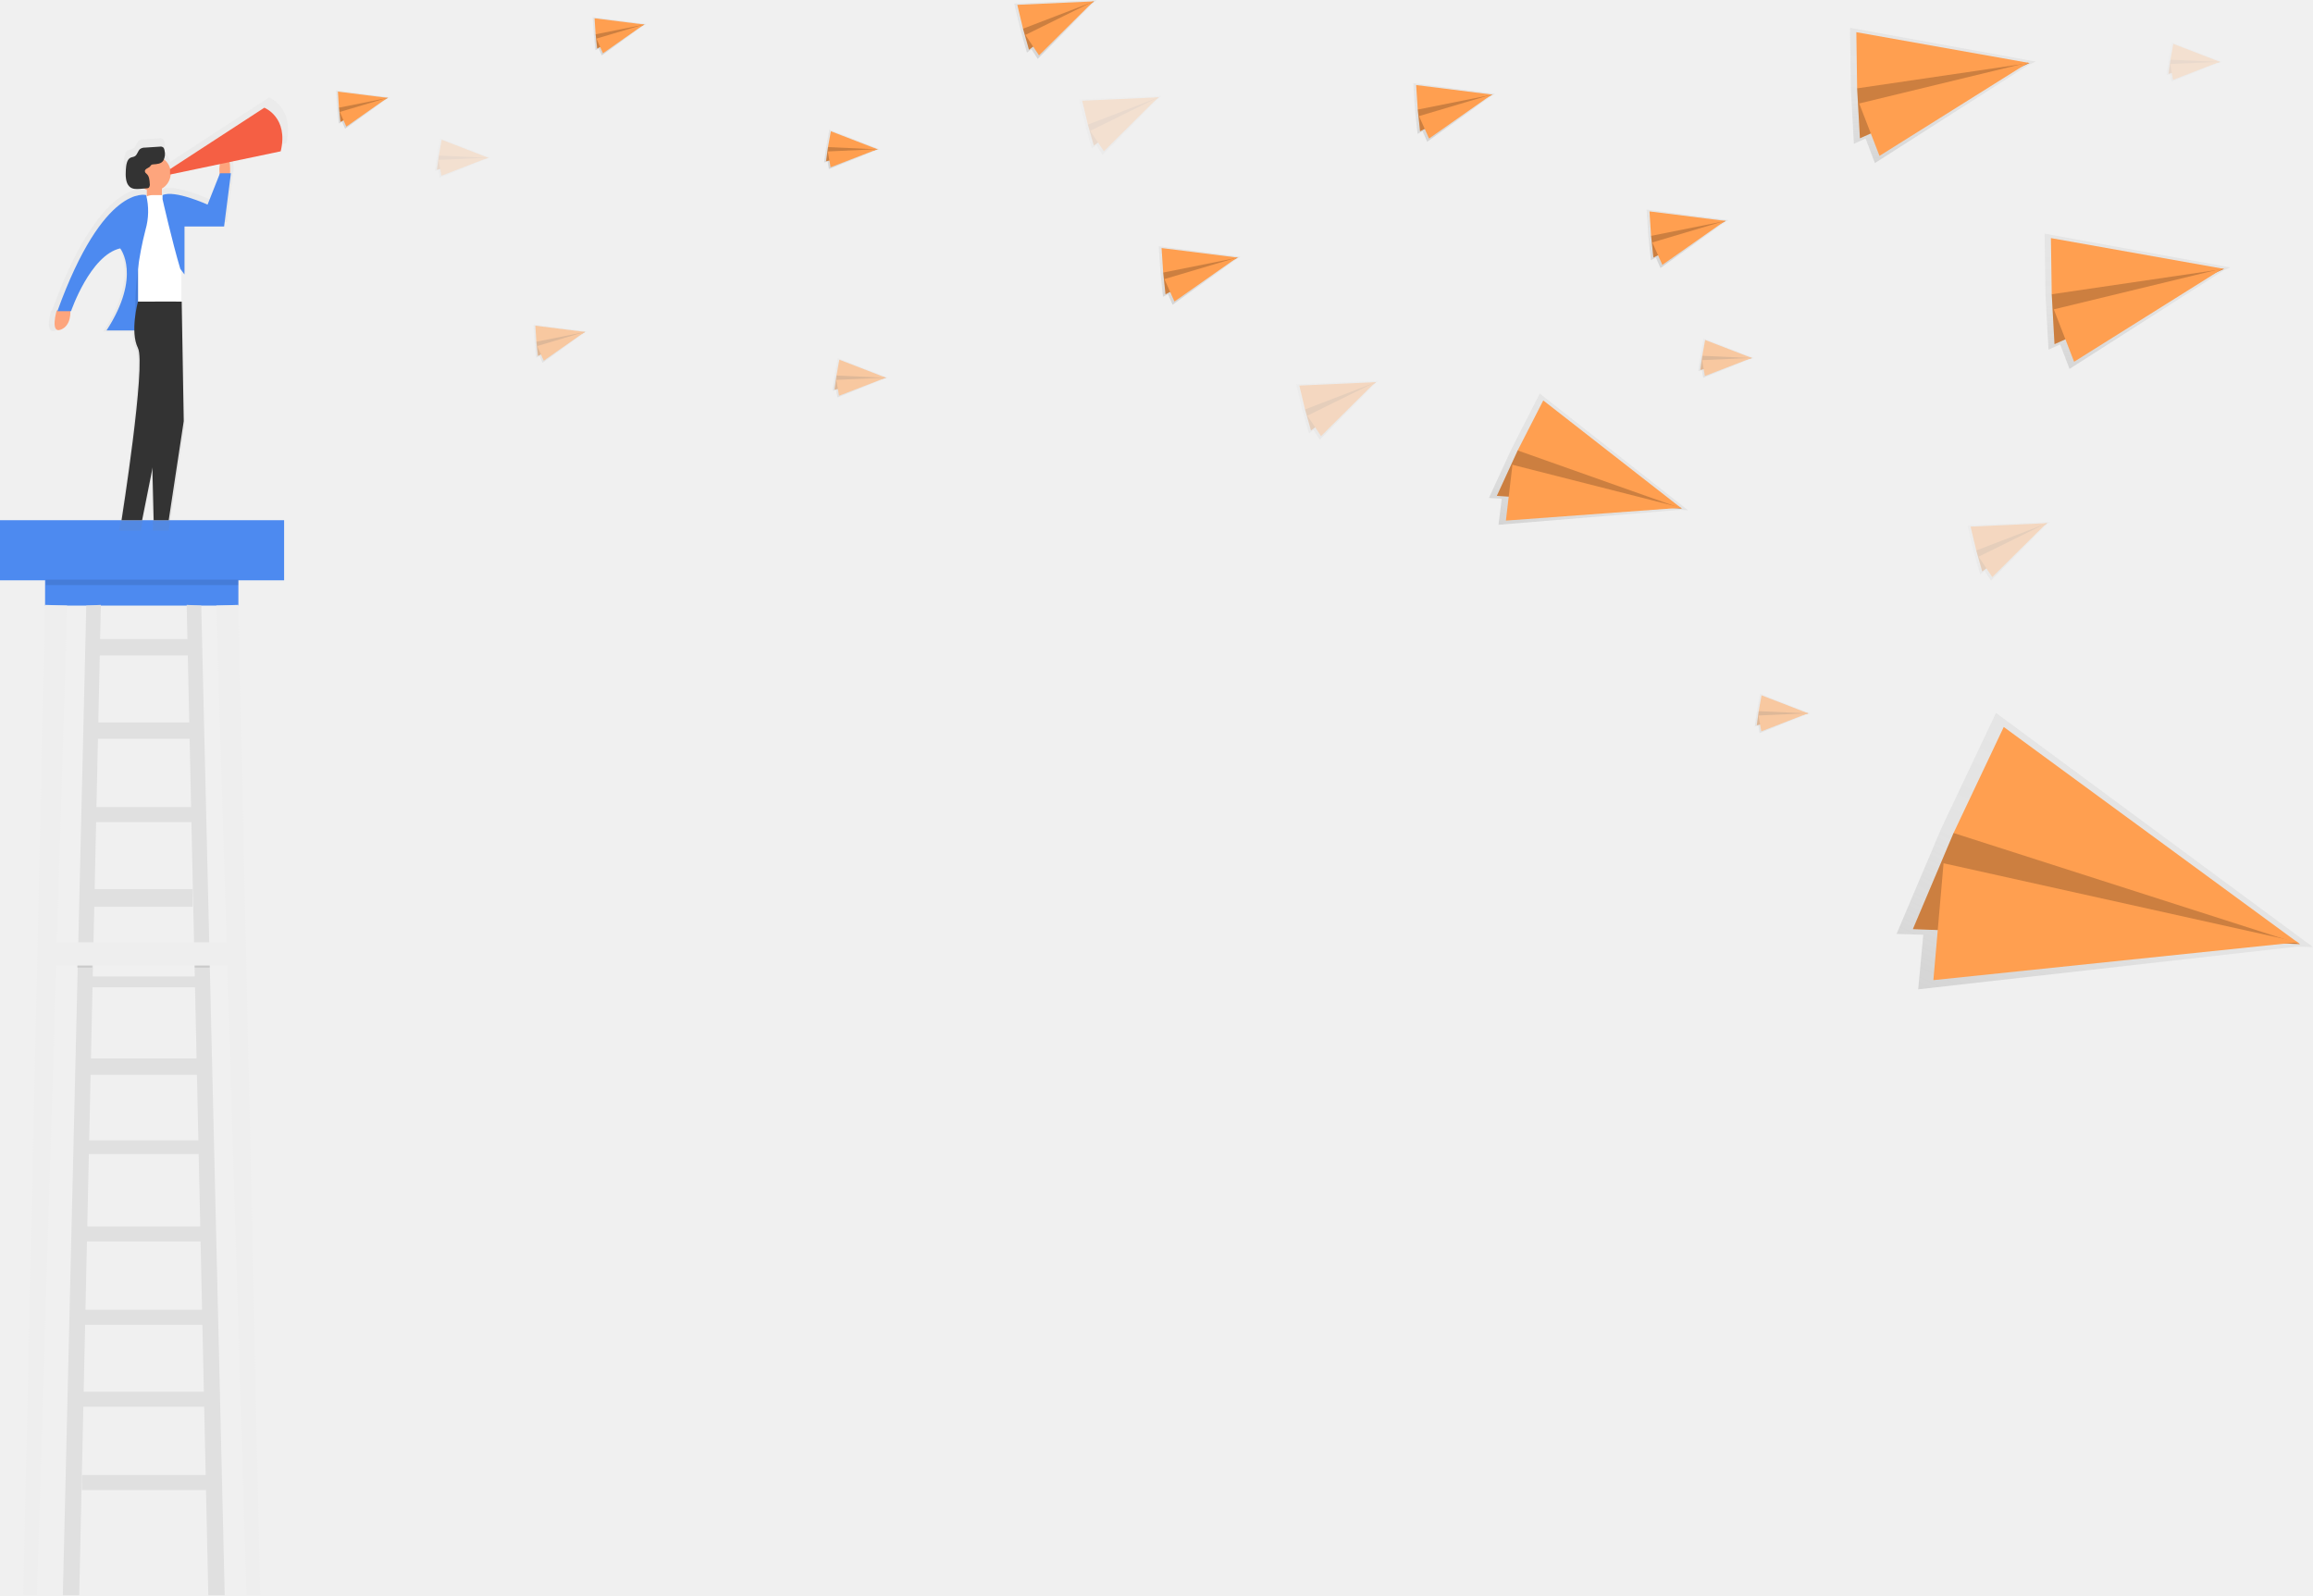
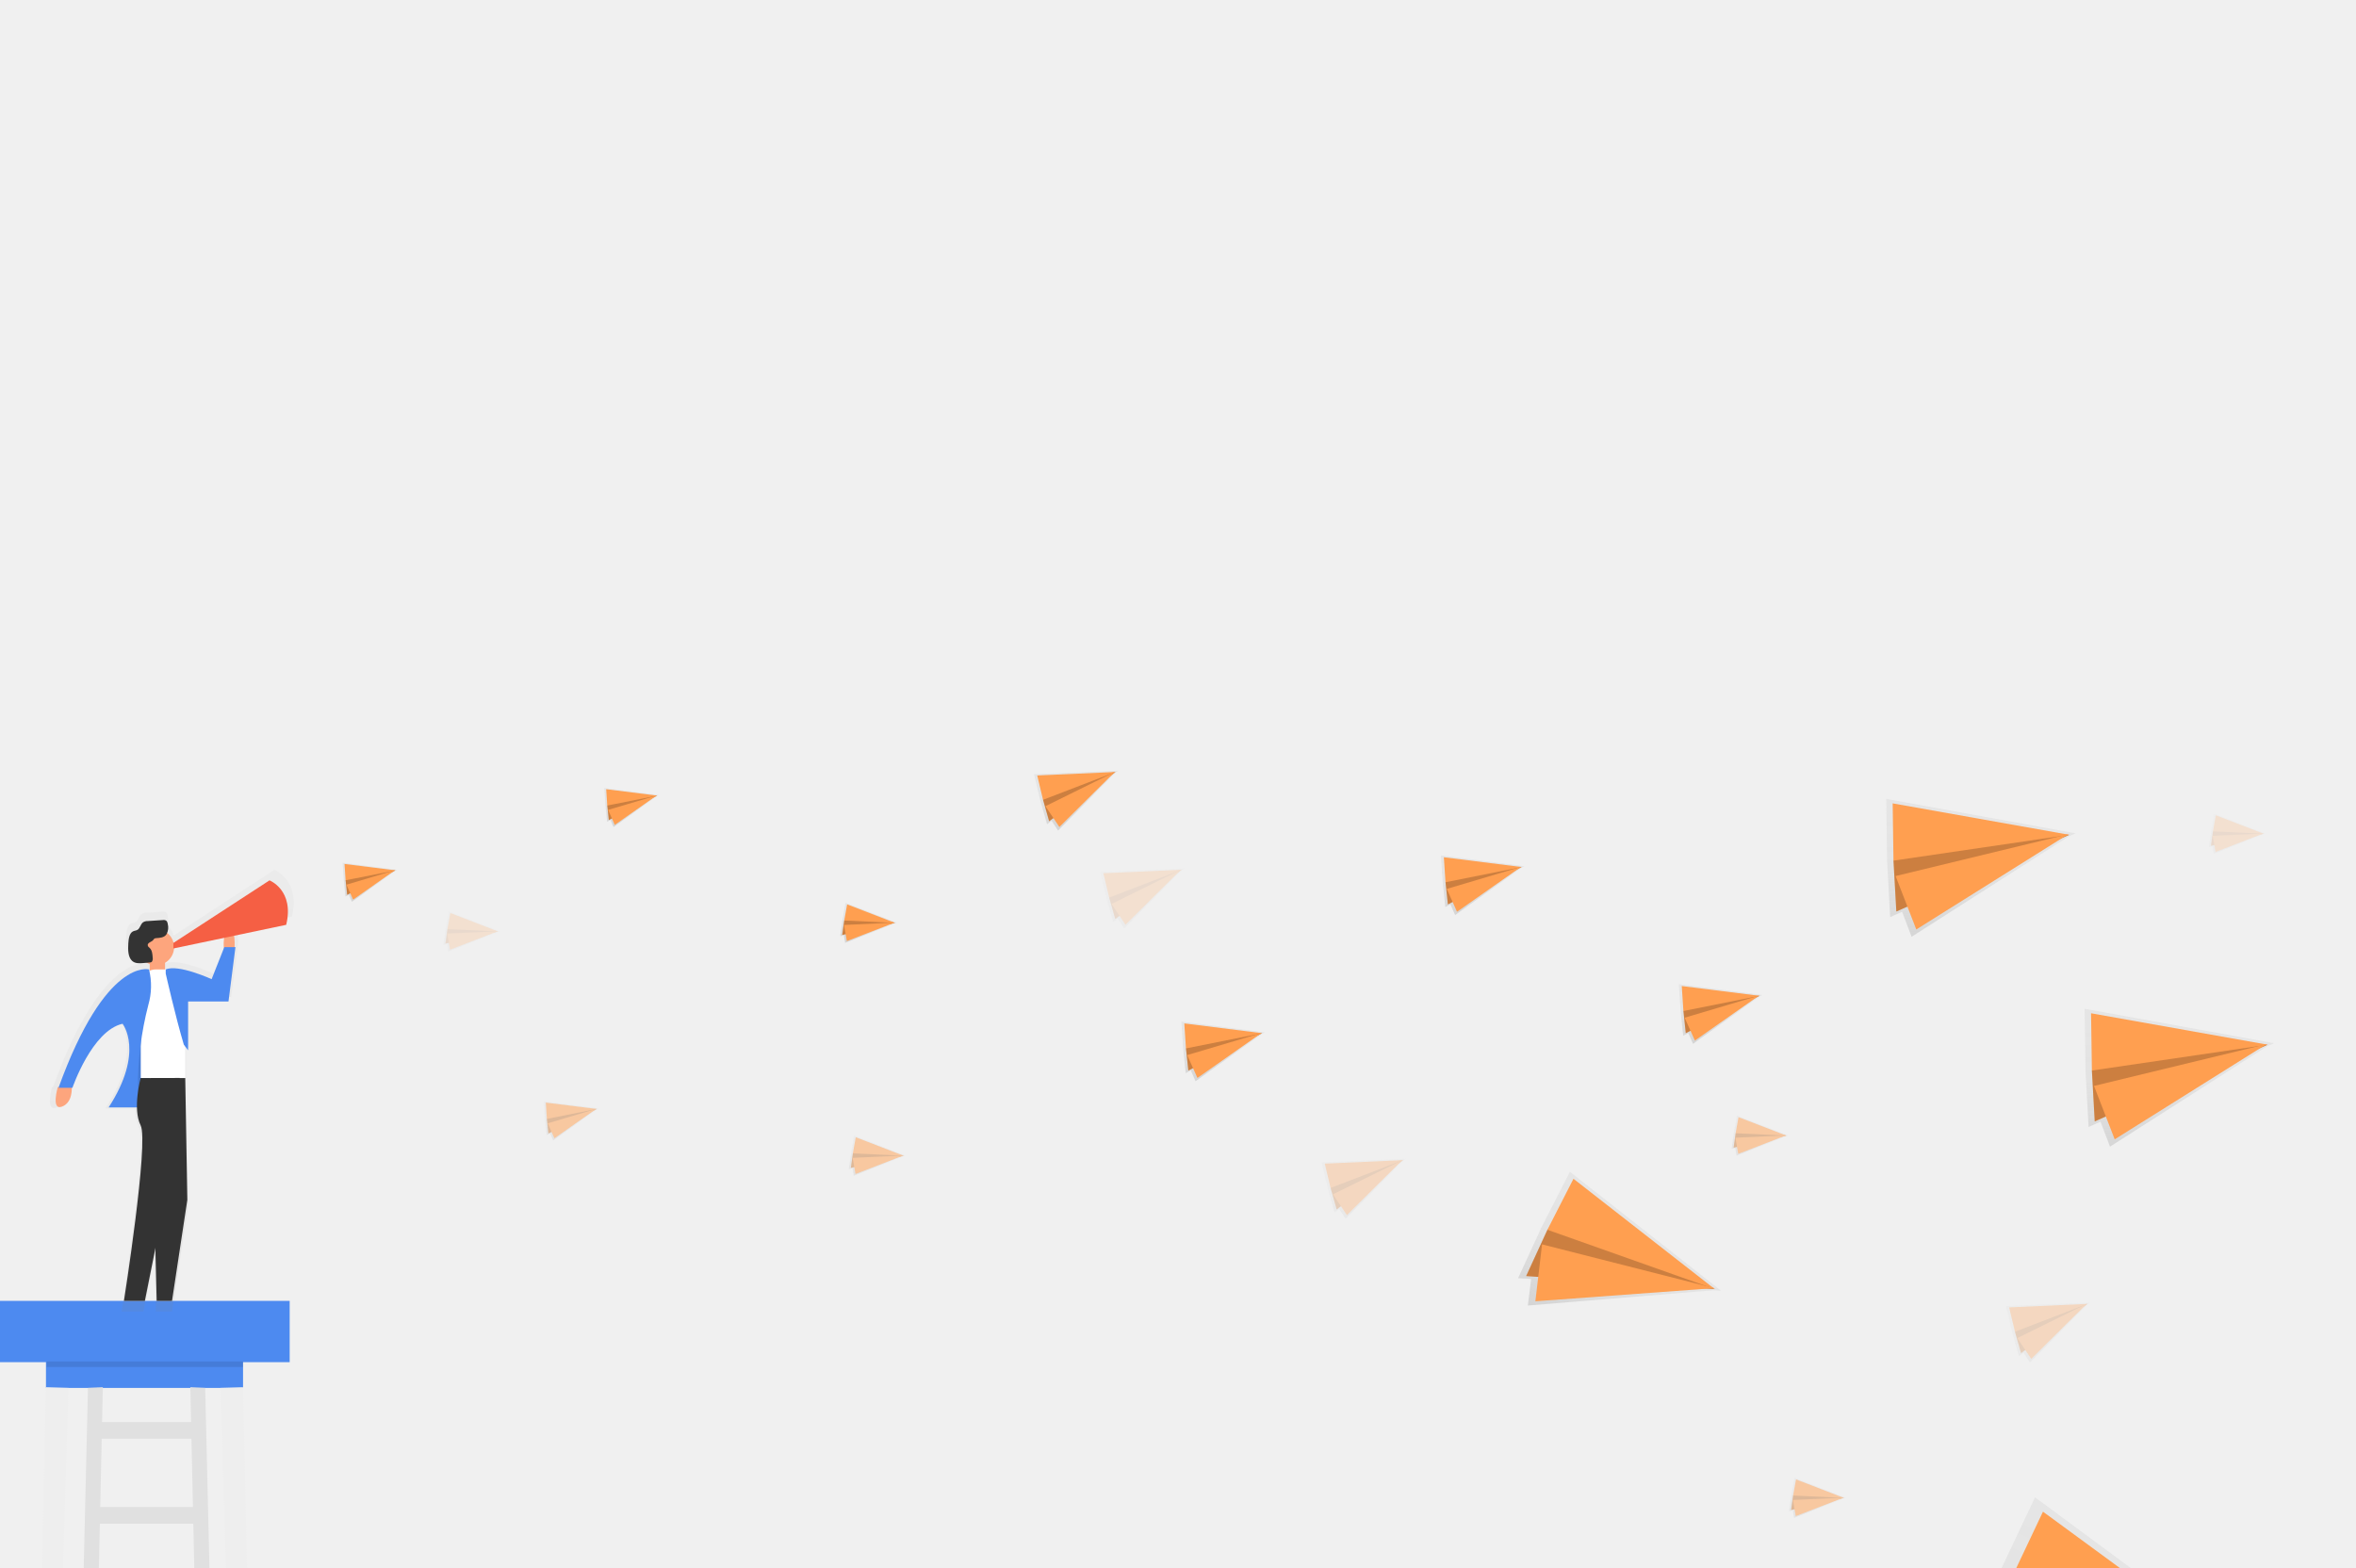
- <svg xmlns="http://www.w3.org/2000/svg" xmlns:xlink="http://www.w3.org/1999/xlink" id="c1beeda2-3973-4ae6-86a9-52f16471172f" data-name="Layer 1" width="901.87" height="622" viewBox="0 0 901.87 622">
+ <svg xmlns="http://www.w3.org/2000/svg" xmlns:xlink="http://www.w3.org/1999/xlink" id="c1beeda2-3973-4ae6-86a9-52f16471172f" data-name="Layer 1" width="901.87" height="600" viewBox="0 0 901 10">
  <defs>
    <linearGradient id="cb4c75d7-b8af-4b7c-b93c-0d81a615737d" x1="214.76" y1="345.82" x2="214.76" y2="176.98" gradientUnits="userSpaceOnUse">
      <stop offset="0" stop-color="gray" stop-opacity="0.25" />
      <stop offset="0.54" stop-color="gray" stop-opacity="0.12" />
      <stop offset="1" stop-color="gray" stop-opacity="0.1" />
    </linearGradient>
    <linearGradient id="7dbfc0ad-0edd-4962-ae53-3e10f8076a30" x1="370.41" y1="529.73" x2="370.41" y2="514.61" gradientTransform="translate(-261.96 -454.67) rotate(-3.75)" xlink:href="#cb4c75d7-b8af-4b7c-b93c-0d81a615737d" />
    <linearGradient id="2e677a00-ad84-462f-a755-cc915391eaef" x1="472.13" y1="507.75" x2="472.13" y2="492.63" gradientTransform="translate(-261.96 -454.67) rotate(-3.75)" xlink:href="#cb4c75d7-b8af-4b7c-b93c-0d81a615737d" />
    <linearGradient id="6fc9dfcb-959f-45f5-9e30-981ed1ece4ee" x1="646.14" y1="517.73" x2="646.14" y2="494.63" gradientTransform="translate(-332.83 -332.73) rotate(-13.48)" xlink:href="#cb4c75d7-b8af-4b7c-b93c-0d81a615737d" />
    <linearGradient id="39a84653-3cf1-4134-ab42-bf2b0e824fc4" x1="557.24" y1="563.18" x2="557.24" y2="548.06" gradientTransform="translate(-117.85 -585.68) rotate(10.2)" xlink:href="#cb4c75d7-b8af-4b7c-b93c-0d81a615737d" />
    <linearGradient id="7782327f-ae36-4a9a-b462-151375f444b6" x1="441.24" y1="625.84" x2="441.24" y2="610.73" gradientTransform="translate(-261.96 -454.67) rotate(-3.75)" xlink:href="#cb4c75d7-b8af-4b7c-b93c-0d81a615737d" />
    <linearGradient id="8fce74bc-e786-4184-8196-133889bce917" x1="662.02" y1="559.99" x2="662.02" y2="536.88" gradientTransform="translate(-332.83 -332.73) rotate(-13.48)" xlink:href="#cb4c75d7-b8af-4b7c-b93c-0d81a615737d" />
    <linearGradient id="ec4cef39-2f7d-4633-a76d-8aa6eb49d472" x1="718.48" y1="687.72" x2="718.48" y2="664.62" gradientTransform="translate(-332.83 -332.73) rotate(-13.48)" xlink:href="#cb4c75d7-b8af-4b7c-b93c-0d81a615737d" />
    <linearGradient id="a0c3a354-3d2b-4575-9c71-49ce4224960a" x1="960.18" y1="802.18" x2="960.18" y2="779.08" gradientTransform="translate(-332.83 -332.73) rotate(-13.48)" xlink:href="#cb4c75d7-b8af-4b7c-b93c-0d81a615737d" />
    <linearGradient id="40fab73a-0f13-498f-8851-d851c09f96b3" x1="576.26" y1="650.26" x2="576.26" y2="635.14" gradientTransform="translate(-117.85 -585.68) rotate(10.2)" xlink:href="#cb4c75d7-b8af-4b7c-b93c-0d81a615737d" />
    <linearGradient id="0d812ec4-18d3-4fc9-95b5-b567b3aa17d2" x1="953.34" y1="715.38" x2="953.34" y2="700.26" gradientTransform="translate(-117.85 -585.68) rotate(10.2)" xlink:href="#cb4c75d7-b8af-4b7c-b93c-0d81a615737d" />
    <linearGradient id="c67bcd62-ea1d-4e84-87c1-af7379266e5a" x1="907.15" y1="582.9" x2="907.15" y2="567.79" gradientTransform="translate(-117.85 -585.68) rotate(10.2)" xlink:href="#cb4c75d7-b8af-4b7c-b93c-0d81a615737d" />
    <linearGradient id="7fce4d5f-14d9-4f34-a1c1-b993bca17afd" x1="1066.36" y1="436.94" x2="1066.36" y2="421.82" gradientTransform="translate(-117.85 -585.68) rotate(10.2)" xlink:href="#cb4c75d7-b8af-4b7c-b93c-0d81a615737d" />
    <linearGradient id="fb214ff2-ed96-4be0-880a-75de4a76f8f9" x1="408.47" y1="593.3" x2="408.47" y2="578.18" gradientTransform="translate(-117.85 -585.68) rotate(10.2)" xlink:href="#cb4c75d7-b8af-4b7c-b93c-0d81a615737d" />
    <linearGradient id="4d87164c-caac-4a77-9549-821d8d9bfaaa" x1="795.18" y1="562.41" x2="795.18" y2="539.31" gradientTransform="translate(-261.96 -454.67) rotate(-3.75)" xlink:href="#cb4c75d7-b8af-4b7c-b93c-0d81a615737d" />
    <linearGradient id="468c021b-e5c9-4e7f-8066-86a3295c31c0" x1="818.98" y1="744.95" x2="818.98" y2="692.09" gradientTransform="translate(218.15 -819.06) rotate(27.07)" xlink:href="#cb4c75d7-b8af-4b7c-b93c-0d81a615737d" />
    <linearGradient id="2bba3003-1a7c-40bc-8007-601995116a1b" x1="1009.63" y1="941.57" x2="1009.63" y2="831.19" gradientTransform="matrix(0.9, 0.43, -0.43, 0.9, 289.5, -873.01)" xlink:href="#cb4c75d7-b8af-4b7c-b93c-0d81a615737d" />
    <linearGradient id="7d984b9b-79bf-4ccd-9c01-273bb4695a47" x1="983.97" y1="578.48" x2="983.97" y2="525.62" gradientTransform="matrix(1, -0.01, 0.01, 1, -233.9, -501.24)" xlink:href="#cb4c75d7-b8af-4b7c-b93c-0d81a615737d" />
    <linearGradient id="fce4593a-d20b-4d6c-94f1-f929bcf1e06a" x1="1058.69" y1="659.83" x2="1058.69" y2="606.97" gradientTransform="matrix(1, -0.01, 0.01, 1, -233.9, -501.24)" xlink:href="#cb4c75d7-b8af-4b7c-b93c-0d81a615737d" />
    <linearGradient id="e7fad314-c36a-43e5-85d6-709074a63ec6" x1="691.97" y1="619.33" x2="691.97" y2="596.23" gradientTransform="translate(-261.96 -454.67) rotate(-3.75)" xlink:href="#cb4c75d7-b8af-4b7c-b93c-0d81a615737d" />
    <linearGradient id="40600300-78d0-490f-be9f-5cfbcdd9ea47" x1="882.74" y1="617.51" x2="882.74" y2="594.41" gradientTransform="translate(-261.96 -454.67) rotate(-3.75)" xlink:href="#cb4c75d7-b8af-4b7c-b93c-0d81a615737d" />
  </defs>
  <rect x="17.58" y="224.67" width="75.37" height="11.45" fill="#4d8af0" />
  <polygon points="17.58 235.85 9.05 622 14.38 622 26.19 236.12 17.58 235.85" fill="#eee" />
  <polygon points="92.94 235.85 101.46 622 96.14 622 84.33 236.12 92.94 235.85" fill="#eee" />
  <polygon points="33.64 236.12 24.5 622 30.89 622 39.33 235.85 33.64 236.12" fill="#e0e0e0" />
  <polygon points="78.47 236.12 87.62 622 81.22 622 72.79 235.85 78.47 236.12" fill="#e0e0e0" />
  <rect x="31.96" y="575.13" width="48.47" height="5.86" fill="#e0e0e0" />
  <rect x="30.36" y="542.64" width="52.2" height="5.86" fill="#e0e0e0" />
  <rect x="31.96" y="510.68" width="50.6" height="5.86" fill="#e0e0e0" />
  <rect x="31.96" y="478.19" width="48.47" height="5.86" fill="#e0e0e0" />
  <rect x="31.96" y="444.64" width="48.47" height="5.33" fill="#e0e0e0" />
  <rect x="33.56" y="412.68" width="46.87" height="6.39" fill="#e0e0e0" />
  <rect x="33.56" y="380.72" width="45.27" height="4.26" fill="#e0e0e0" />
  <rect x="35.15" y="346.64" width="39.95" height="6.92" fill="#e0e0e0" />
  <rect x="35.15" y="314.68" width="41.54" height="5.86" fill="#e0e0e0" />
  <rect x="35.15" y="281.66" width="41.54" height="6.39" fill="#e0e0e0" />
  <rect x="37.28" y="249.17" width="37.82" height="6.39" fill="#e0e0e0" />
  <rect y="202.83" width="110.78" height="23.44" fill="#4d8af0" />
  <g opacity="0.5">
    <path d="M254,177,215.47,202.1a7.26,7.26,0,0,0-2.5-3.94,6.37,6.37,0,0,0,.21-3.78,2.37,2.37,0,0,0-.41-1,1.69,1.69,0,0,0-1.51-.42l-6.12.4a3.21,3.21,0,0,0-2,.58c-.86.72-1.12,2.23-2,2.87-.59.42-1.34.38-2,.71-1.41.75-1.72,3-1.83,4.83-.15,2.5-.14,5.44,1.49,7,1.19,1.11,2.84,1,4.34.92l1.51-.12a7.22,7.22,0,0,0,1.2.57v2.13h-.28s-17.27-5-36.24,47.24H169s-2.8,9.5,1.68,7.83c3.9-1.46,4-6.33,3.93-7.55h.26s7.83-22.92,20.13-25.72c0,0,8.95,11.18-5.59,33.54h11.38a17.37,17.37,0,0,0,1.48,7.27c3.35,6.71-6.71,70.44-6.71,70.44h8.39l4.22-21.12.53,21.12h6.15L221,305.29l-.84-48.92V243.7l1.12,1.49V225.62h16.21l2.8-21.8H240a26.38,26.38,0,0,0-.19-4.56l20.9-4.39C264,180.9,254,177,254,177Zm-18.3,27.16-4.9,12.53s-13.42-6.15-18.45-3.91h-.28v-2.66a7.26,7.26,0,0,0,3.61-5.78l20.15-4.23A12.77,12.77,0,0,0,235.69,204.15Z" transform="translate(-149.07 -139)" fill="url(#cb4c75d7-b8af-4b7c-b93c-0d81a615737d)" />
  </g>
  <path d="M238.75,207.37s.64-9.24-2.24-7.21-1.64,7.78-1.64,7.78Z" transform="translate(-149.07 -139)" fill="#fda57d" />
  <path d="M171.17,260.07s-2.66,9.05,1.6,7.46,3.73-7.46,3.73-7.46Z" transform="translate(-149.07 -139)" fill="#fda57d" />
  <rect x="57.26" y="72.6" width="5.86" height="5.33" fill="#fda57d" />
  <rect x="52.46" y="101.9" width="4.79" height="23.97" fill="#4d8af0" />
  <rect x="52.46" y="101.9" width="4.79" height="23.97" opacity="0.1" />
  <path d="M59.54,76.07h5.54a5.75,5.75,0,0,1,5.75,5.75v35.79a0,0,0,0,1,0,0h-17a0,0,0,0,1,0,0V81.82A5.75,5.75,0,0,1,59.54,76.07Z" fill="#fff" />
  <circle cx="59.65" cy="67.54" r="6.92" fill="#fda57d" />
  <path d="M206.06,215.07s-16.51-4.79-34.62,45.27h5.33s7.46-21.84,19.17-24.5c0,0,8.52,10.65-5.33,32h11.19v-7.14a124.62,124.62,0,0,1,4-32.08A26,26,0,0,0,206.06,215.07Z" transform="translate(-149.07 -139)" fill="#4d8af0" />
  <path d="M212.45,215.07v1.6s3.73,16.51,6.92,27.16L221,246V227.32h15.45l2.66-20.77h-4.26L230,218.79S217.24,212.93,212.45,215.07Z" transform="translate(-149.07 -139)" fill="#4d8af0" />
  <path d="M202.86,256.61s-3.2,11.72,0,18.11-6.39,67.11-6.39,67.11h8l11.45-57.26,1.86-28Z" transform="translate(-149.07 -139)" fill="#333" />
  <polygon points="70.84 117.61 71.64 164.21 65.78 202.83 59.92 202.83 57.79 117.61 70.84 117.61" fill="#333" />
  <path d="M207.59,203.9a2.76,2.76,0,0,1,.52-.62,1.31,1.31,0,0,1,.66-.18c1.45-.12,3.12-.15,4-1.52a5.5,5.5,0,0,0,.44-4,2.25,2.25,0,0,0-.39-1,1.61,1.61,0,0,0-1.44-.4l-5.83.38a3.06,3.06,0,0,0-1.87.55c-.82.69-1.06,2.12-1.92,2.74-.57.4-1.28.36-1.88.68-1.34.71-1.63,2.83-1.74,4.6-.14,2.38-.14,5.18,1.42,6.63,1.13,1.06,2.7,1,4.13.88l2.66-.22a1.23,1.23,0,0,0,.75-.23,2,2,0,0,0,.36-1.59c-.07-1.34-.21-2.86-1.09-3.68a3.45,3.45,0,0,1-.57-.54C204.85,204.9,207.09,204.56,207.59,203.9Z" transform="translate(-149.07 -139)" fill="#333" />
  <path d="M252.13,181s9.59,3.73,6.39,17l-43.14,9.05v-2.13Z" transform="translate(-149.07 -139)" fill="#f55f44" />
  <rect x="17.84" y="226" width="75.1" height="2.13" opacity="0.1" />
  <rect x="30.09" y="376.2" width="5.86" height="1.07" opacity="0.1" />
  <rect x="75.9" y="376.2" width="5.86" height="1.07" opacity="0.1" />
  <rect x="17.58" y="367.41" width="75.1" height="9.05" fill="#eee" />
  <polygon points="151.15 38.35 151.9 37.97 151.72 37.95 151.78 37.91 151.67 37.94 131.03 35.27 131.47 42.1 132.12 48.16 133.39 47.51 134.57 50.19 151.15 38.35" fill="url(#7dbfc0ad-0edd-4962-ae53-3e10f8076a30)" />
  <polygon points="132.16 41.97 132.76 47.52 151.21 38.17 135.19 38.52 132.16 41.97" fill="#ff9f50" />
  <polygon points="132.16 41.97 132.76 47.52 151.21 38.17 135.19 38.52 132.16 41.97" opacity="0.2" />
  <polygon points="131.75 35.72 151.21 38.17 132.16 41.97 131.75 35.72" fill="#ff9f50" />
  <polygon points="135.04 49.36 151.1 38.11 132.48 43.65 135.04 49.36" fill="#ff9f50" />
  <polygon points="251.22 9.76 251.97 9.38 251.79 9.35 251.85 9.31 251.74 9.35 231.09 6.68 231.54 13.51 232.19 19.57 233.46 18.92 234.64 21.6 251.22 9.76" fill="url(#2e677a00-ad84-462f-a755-cc915391eaef)" />
  <polygon points="232.23 13.38 232.83 18.93 251.28 9.58 235.26 9.93 232.23 13.38" fill="#ff9f50" />
  <polygon points="232.23 13.38 232.83 18.93 251.28 9.58 235.26 9.93 232.23 13.38" opacity="0.2" />
  <polygon points="231.82 7.13 251.28 9.58 232.23 13.38 231.82 7.13" fill="#ff9f50" />
  <polygon points="235.11 20.77 251.17 9.52 232.55 15.05 235.11 20.77" fill="#ff9f50" />
  <polygon points="426.55 0.84 427.58 0.07 427.31 0.08 427.38 0 427.23 0.08 395.44 1.39 397.88 11.57 400.42 20.52 402.17 19.21 404.63 22.94 426.55 0.84" fill="url(#6fc9dfcb-959f-45f5-9e30-981ed1ece4ee)" />
  <polygon points="398.89 11.19 401.22 19.39 426.6 0.54 402.56 5.21 398.89 11.19" fill="#ff9f50" />
  <polygon points="398.89 11.19 401.22 19.39 426.6 0.54 402.56 5.21 398.89 11.19" opacity="0.2" />
  <polygon points="396.66 1.88 426.6 0.54 398.89 11.19 396.66 1.88" fill="#ff9f50" />
  <polygon points="405.13 21.58 426.42 0.48 399.8 13.63 405.13 21.58" fill="#ff9f50" />
  <polygon points="342.16 58.41 342.98 58.22 342.81 58.16 342.88 58.13 342.76 58.13 323.37 50.57 322.16 57.31 321.33 63.34 322.72 63.02 323.21 65.9 342.16 58.41" fill="url(#39a84653-3cf1-4134-ab42-bf2b0e824fc4)" />
  <polygon points="322.86 57.35 322.1 62.87 342.26 58.25 326.63 54.73 322.86 57.35" fill="#ff9f50" />
  <polygon points="322.86 57.35 322.1 62.87 342.26 58.25 326.63 54.73 322.86 57.35" opacity="0.2" />
  <polygon points="323.97 51.18 342.26 58.25 322.86 57.35 323.97 51.18" fill="#ff9f50" />
  <polygon points="323.87 65.21 342.17 58.16 322.76 59.05 323.87 65.21" fill="#ff9f50" />
  <g opacity="0.5">
    <polygon points="228.13 129.63 228.87 129.24 228.7 129.22 228.75 129.18 228.64 129.21 208 126.54 208.45 133.38 209.1 139.43 210.37 138.78 211.54 141.46 228.13 129.63" fill="url(#7782327f-ae36-4a9a-b462-151375f444b6)" />
    <polygon points="209.14 133.25 209.74 138.79 228.19 129.44 212.17 129.79 209.14 133.25" fill="#ff9f50" />
    <polygon points="209.14 133.25 209.74 138.79 228.19 129.44 212.17 129.79 209.14 133.25" opacity="0.2" />
    <polygon points="208.73 126.99 228.19 129.44 209.14 133.25 208.73 126.99" fill="#ff9f50" />
    <polygon points="212.02 140.63 228.08 129.38 209.46 134.92 212.02 140.63" fill="#ff9f50" />
  </g>
  <g opacity="0.2">
    <polygon points="451.84 38.23 452.87 37.45 452.6 37.46 452.68 37.39 452.52 37.47 420.74 38.77 423.18 48.95 425.71 57.91 427.46 56.6 429.93 60.33 451.84 38.23" fill="url(#8fce74bc-e786-4184-8196-133889bce917)" />
    <polygon points="424.18 48.58 426.51 56.77 451.89 37.93 427.85 42.6 424.18 48.58" fill="#ff9f50" />
    <polygon points="424.18 48.58 426.51 56.77 451.89 37.93 427.85 42.6 424.18 48.58" opacity="0.2" />
    <polygon points="421.95 39.27 451.89 37.93 424.18 48.58 421.95 39.27" fill="#ff9f50" />
    <polygon points="430.42 58.97 451.71 37.87 425.09 51.02 430.42 58.97" fill="#ff9f50" />
  </g>
  <g opacity="0.3">
    <polygon points="536.52 149.29 537.54 148.52 537.27 148.53 537.35 148.45 537.19 148.53 505.41 149.84 507.85 160.02 510.39 168.98 512.13 167.66 514.6 171.4 536.52 149.29" fill="url(#ec4cef39-2f7d-4633-a76d-8aa6eb49d472)" />
    <polygon points="508.85 159.64 511.18 167.84 536.57 148.99 512.52 153.66 508.85 159.64" fill="#ff9f50" />
    <polygon points="508.85 159.64 511.18 167.84 536.57 148.99 512.52 153.66 508.85 159.64" opacity="0.2" />
    <polygon points="506.62 150.33 536.57 148.99 508.85 159.64 506.62 150.33" fill="#ff9f50" />
    <polygon points="515.09 170.03 536.38 148.94 509.76 162.08 515.09 170.03" fill="#ff9f50" />
  </g>
  <g opacity="0.3">
    <polygon points="798.23 204.28 799.26 203.5 798.99 203.51 799.07 203.44 798.91 203.51 767.13 204.82 769.57 215 772.1 223.96 773.85 222.65 776.31 226.38 798.23 204.28" fill="url(#a0c3a354-3d2b-4575-9c71-49ce4224960a)" />
    <polygon points="770.57 214.63 772.9 222.82 798.28 203.97 774.24 208.64 770.57 214.63" fill="#ff9f50" />
    <polygon points="770.57 214.63 772.9 222.82 798.28 203.97 774.24 208.64 770.57 214.63" opacity="0.2" />
    <polygon points="768.34 205.32 798.28 203.97 770.57 214.63 768.34 205.32" fill="#ff9f50" />
    <polygon points="776.81 225.02 798.1 203.92 771.48 217.06 776.81 225.02" fill="#ff9f50" />
  </g>
  <g opacity="0.5">
    <polygon points="345.46 147.49 346.28 147.29 346.11 147.23 346.18 147.2 346.06 147.21 326.67 139.64 325.46 146.38 324.63 152.42 326.01 152.09 326.51 154.97 345.46 147.49" fill="url(#40fab73a-0f13-498f-8851-d851c09f96b3)" />
    <polygon points="326.16 146.42 325.4 151.94 345.56 147.32 329.93 143.8 326.16 146.42" fill="#ff9f50" />
    <polygon points="326.16 146.42 325.4 151.94 345.56 147.32 329.93 143.8 326.16 146.42" opacity="0.2" />
    <polygon points="327.27 140.25 345.56 147.32 326.16 146.42 327.27 140.25" fill="#ff9f50" />
    <polygon points="327.17 154.29 345.47 147.24 326.06 148.12 327.17 154.29" fill="#ff9f50" />
  </g>
  <g opacity="0.5">
    <polygon points="705.04 278.34 705.86 278.15 705.7 278.08 705.76 278.06 705.64 278.06 686.26 270.5 685.04 277.24 684.21 283.27 685.6 282.94 686.1 285.83 705.04 278.34" fill="url(#0d812ec4-18d3-4fc9-95b5-b567b3aa17d2)" />
    <polygon points="685.74 277.28 684.99 282.8 705.15 278.18 689.51 274.66 685.74 277.28" fill="#ff9f50" />
    <polygon points="685.74 277.28 684.99 282.8 705.15 278.18 689.51 274.66 685.74 277.28" opacity="0.2" />
    <polygon points="686.85 271.11 705.15 278.18 685.74 277.28 686.85 271.11" fill="#ff9f50" />
    <polygon points="686.75 285.14 705.05 278.09 685.65 278.98 686.75 285.14" fill="#ff9f50" />
  </g>
  <g opacity="0.5">
    <polygon points="683.05 139.79 683.87 139.59 683.7 139.53 683.77 139.5 683.65 139.51 664.26 131.94 663.05 138.68 662.22 144.72 663.61 144.39 664.11 147.27 683.05 139.79" fill="url(#c67bcd62-ea1d-4e84-87c1-af7379266e5a)" />
    <polygon points="663.75 138.72 662.99 144.24 683.16 139.62 667.52 136.1 663.75 138.72" fill="#ff9f50" />
    <polygon points="663.75 138.72 662.99 144.24 683.16 139.62 667.52 136.1 663.75 138.72" opacity="0.2" />
    <polygon points="664.86 132.56 683.16 139.62 663.75 138.72 664.86 132.56" fill="#ff9f50" />
    <polygon points="664.76 146.59 683.06 139.54 663.65 140.42 664.76 146.59" fill="#ff9f50" />
  </g>
  <g opacity="0.2">
    <polygon points="865.59 24.32 866.41 24.13 866.25 24.07 866.31 24.04 866.19 24.05 846.8 16.48 845.59 23.22 844.76 29.26 846.15 28.93 846.65 31.81 865.59 24.32" fill="url(#7fce4d5f-14d9-4f34-a1c1-b993bca17afd)" />
    <polygon points="846.29 23.26 845.53 28.78 865.7 24.16 850.06 20.64 846.29 23.26" fill="#ff9f50" />
    <polygon points="846.29 23.26 845.53 28.78 865.7 24.16 850.06 20.64 846.29 23.26" opacity="0.2" />
    <polygon points="847.4 17.09 865.7 24.16 846.29 23.26 847.4 17.09" fill="#ff9f50" />
    <polygon points="847.3 31.13 865.6 24.07 846.2 24.96 847.3 31.13" fill="#ff9f50" />
  </g>
  <g opacity="0.2">
    <polygon points="190.41 61.71 191.23 61.52 191.06 61.45 191.13 61.43 191.01 61.43 171.62 53.87 170.41 60.61 169.57 66.64 170.97 66.31 171.46 69.2 190.41 61.71" fill="url(#fb214ff2-ed96-4be0-880a-75de4a76f8f9)" />
    <polygon points="171.11 60.65 170.35 66.17 190.51 61.55 174.88 58.03 171.11 60.65" fill="#ff9f50" />
    <polygon points="171.11 60.65 170.35 66.17 190.51 61.55 174.88 58.03 171.11 60.65" opacity="0.2" />
    <polygon points="172.22 54.48 190.51 61.55 171.11 60.65 172.22 54.48" fill="#ff9f50" />
    <polygon points="172.12 68.51 190.42 61.46 171.01 62.35 172.12 68.51" fill="#ff9f50" />
  </g>
  <polygon points="581.82 37.19 582.96 36.6 582.69 36.56 582.78 36.5 582.61 36.55 551.06 32.47 551.75 42.92 552.74 52.18 554.68 51.17 556.48 55.27 581.82 37.19" fill="url(#4d87164c-caac-4a77-9549-821d8d9bfaaa)" />
  <polygon points="552.8 42.72 553.71 51.19 581.91 36.9 557.43 37.44 552.8 42.72" fill="#ff9f50" />
  <polygon points="552.8 42.72 553.71 51.19 581.91 36.9 557.43 37.44 552.8 42.72" opacity="0.2" />
  <polygon points="552.17 33.16 581.91 36.9 552.8 42.72 552.17 33.16" fill="#ff9f50" />
  <polygon points="557.2 54.01 581.75 36.81 553.29 45.27 557.2 54.01" fill="#ff9f50" />
  <polygon points="655.27 198.78 658.21 198.96 657.72 198.58 657.97 198.56 657.57 198.46 600.37 153.47 589.47 174.79 580.56 194.15 585.55 194.45 584.29 204.61 655.27 198.78" fill="url(#468c021b-e5c9-4e7f-8066-86a3295c31c0)" />
  <polygon points="591.77 175.63 583.64 193.34 655.8 198.33 607.06 170.69 591.77 175.63" fill="#ff9f50" />
  <polygon points="591.77 175.63 583.64 193.34 655.8 198.33 607.06 170.69 591.77 175.63" opacity="0.2" />
  <polygon points="601.74 156.13 655.8 198.33 591.77 175.63 601.74 156.13" fill="#ff9f50" />
  <polygon points="587.17 202.98 655.57 197.96 589.73 181.22 587.17 202.98" fill="#ff9f50" />
  <polygon points="895.72 369.08 901.87 369.28 900.83 368.51 901.33 368.45 900.5 368.27 778.26 277.98 756.86 323.18 739.49 364.14 749.91 364.47 747.93 385.74 895.72 369.08" fill="url(#2bba3003-1a7c-40bc-8007-601995116a1b)" />
  <polygon points="761.72 324.79 745.86 362.27 896.8 368.12 793.31 313.5 761.72 324.79" fill="#ff9f50" />
  <polygon points="761.72 324.79 745.86 362.27 896.8 368.12 793.31 313.5 761.72 324.79" opacity="0.2" />
  <polygon points="781.29 283.45 896.8 368.12 761.72 324.79 781.29 283.45" fill="#ff9f50" />
  <polygon points="753.85 382.16 896.29 367.35 757.82 336.59 753.85 382.16" fill="#ff9f50" />
  <polygon points="791.07 25.22 793.75 24 793.14 23.89 793.35 23.76 792.95 23.86 721.35 10.84 721.69 34.79 722.86 56.06 727.41 54 731.05 63.57 791.07 25.22" fill="url(#7d984b9b-79bf-4ccd-9c01-273bb4695a47)" />
  <polygon points="724.12 34.45 725.21 53.91 791.33 24.57 735.32 22.93 724.12 34.45" fill="#ff9f50" />
  <polygon points="724.12 34.45 725.21 53.91 791.33 24.57 735.32 22.93 724.12 34.45" opacity="0.2" />
  <polygon points="723.81 12.55 791.33 24.57 724.12 34.45 723.81 12.55" fill="#ff9f50" />
  <polygon points="732.84 60.78 790.95 24.35 724.93 40.35 732.84 60.78" fill="#ff9f50" />
  <polygon points="866.94 105.49 869.63 104.28 869.02 104.17 869.22 104.03 868.83 104.13 797.23 91.11 797.57 115.06 798.74 136.33 803.29 134.28 806.93 143.84 866.94 105.49" fill="url(#fce4593a-d20b-4d6c-94f1-f929bcf1e06a)" />
  <polygon points="800 114.73 801.08 134.19 867.2 104.85 811.19 103.21 800 114.73" fill="#ff9f50" />
  <polygon points="800 114.73 801.08 134.19 867.2 104.85 811.19 103.21 800 114.73" opacity="0.2" />
  <polygon points="799.68 92.83 867.2 104.85 800 114.73 799.68 92.83" fill="#ff9f50" />
  <polygon points="808.72 141.05 866.82 104.63 800.81 120.62 808.72 141.05" fill="#ff9f50" />
  <polygon points="482.55 100.73 483.7 100.14 483.43 100.11 483.51 100.05 483.34 100.1 451.8 96.02 452.49 106.46 453.47 115.72 455.41 114.72 457.21 118.82 482.55 100.73" fill="url(#e7fad314-c36a-43e5-85d6-709074a63ec6)" />
  <polygon points="453.54 106.27 454.45 114.73 482.65 100.45 458.17 100.99 453.54 106.27" fill="#ff9f50" />
  <polygon points="453.54 106.27 454.45 114.73 482.65 100.45 458.17 100.99 453.54 106.27" opacity="0.2" />
  <polygon points="452.91 96.71 482.65 100.45 453.54 106.27 452.91 96.71" fill="#ff9f50" />
  <polygon points="457.93 117.56 482.48 100.36 454.02 108.82 457.93 117.56" fill="#ff9f50" />
  <polygon points="672.79 86.44 673.93 85.85 673.67 85.81 673.75 85.75 673.58 85.8 642.04 81.72 642.72 92.17 643.71 101.43 645.65 100.43 647.45 104.52 672.79 86.44" fill="url(#40600300-78d0-490f-be9f-5cfbcdd9ea47)" />
  <polygon points="643.78 91.97 644.69 100.44 672.89 86.15 648.41 86.69 643.78 91.97" fill="#ff9f50" />
  <polygon points="643.78 91.97 644.69 100.44 672.89 86.15 648.41 86.69 643.78 91.97" opacity="0.2" />
  <polygon points="643.15 82.42 672.89 86.15 643.78 91.97 643.15 82.42" fill="#ff9f50" />
  <polygon points="648.17 103.26 672.72 86.06 644.26 94.53 648.17 103.26" fill="#ff9f50" />
</svg>
